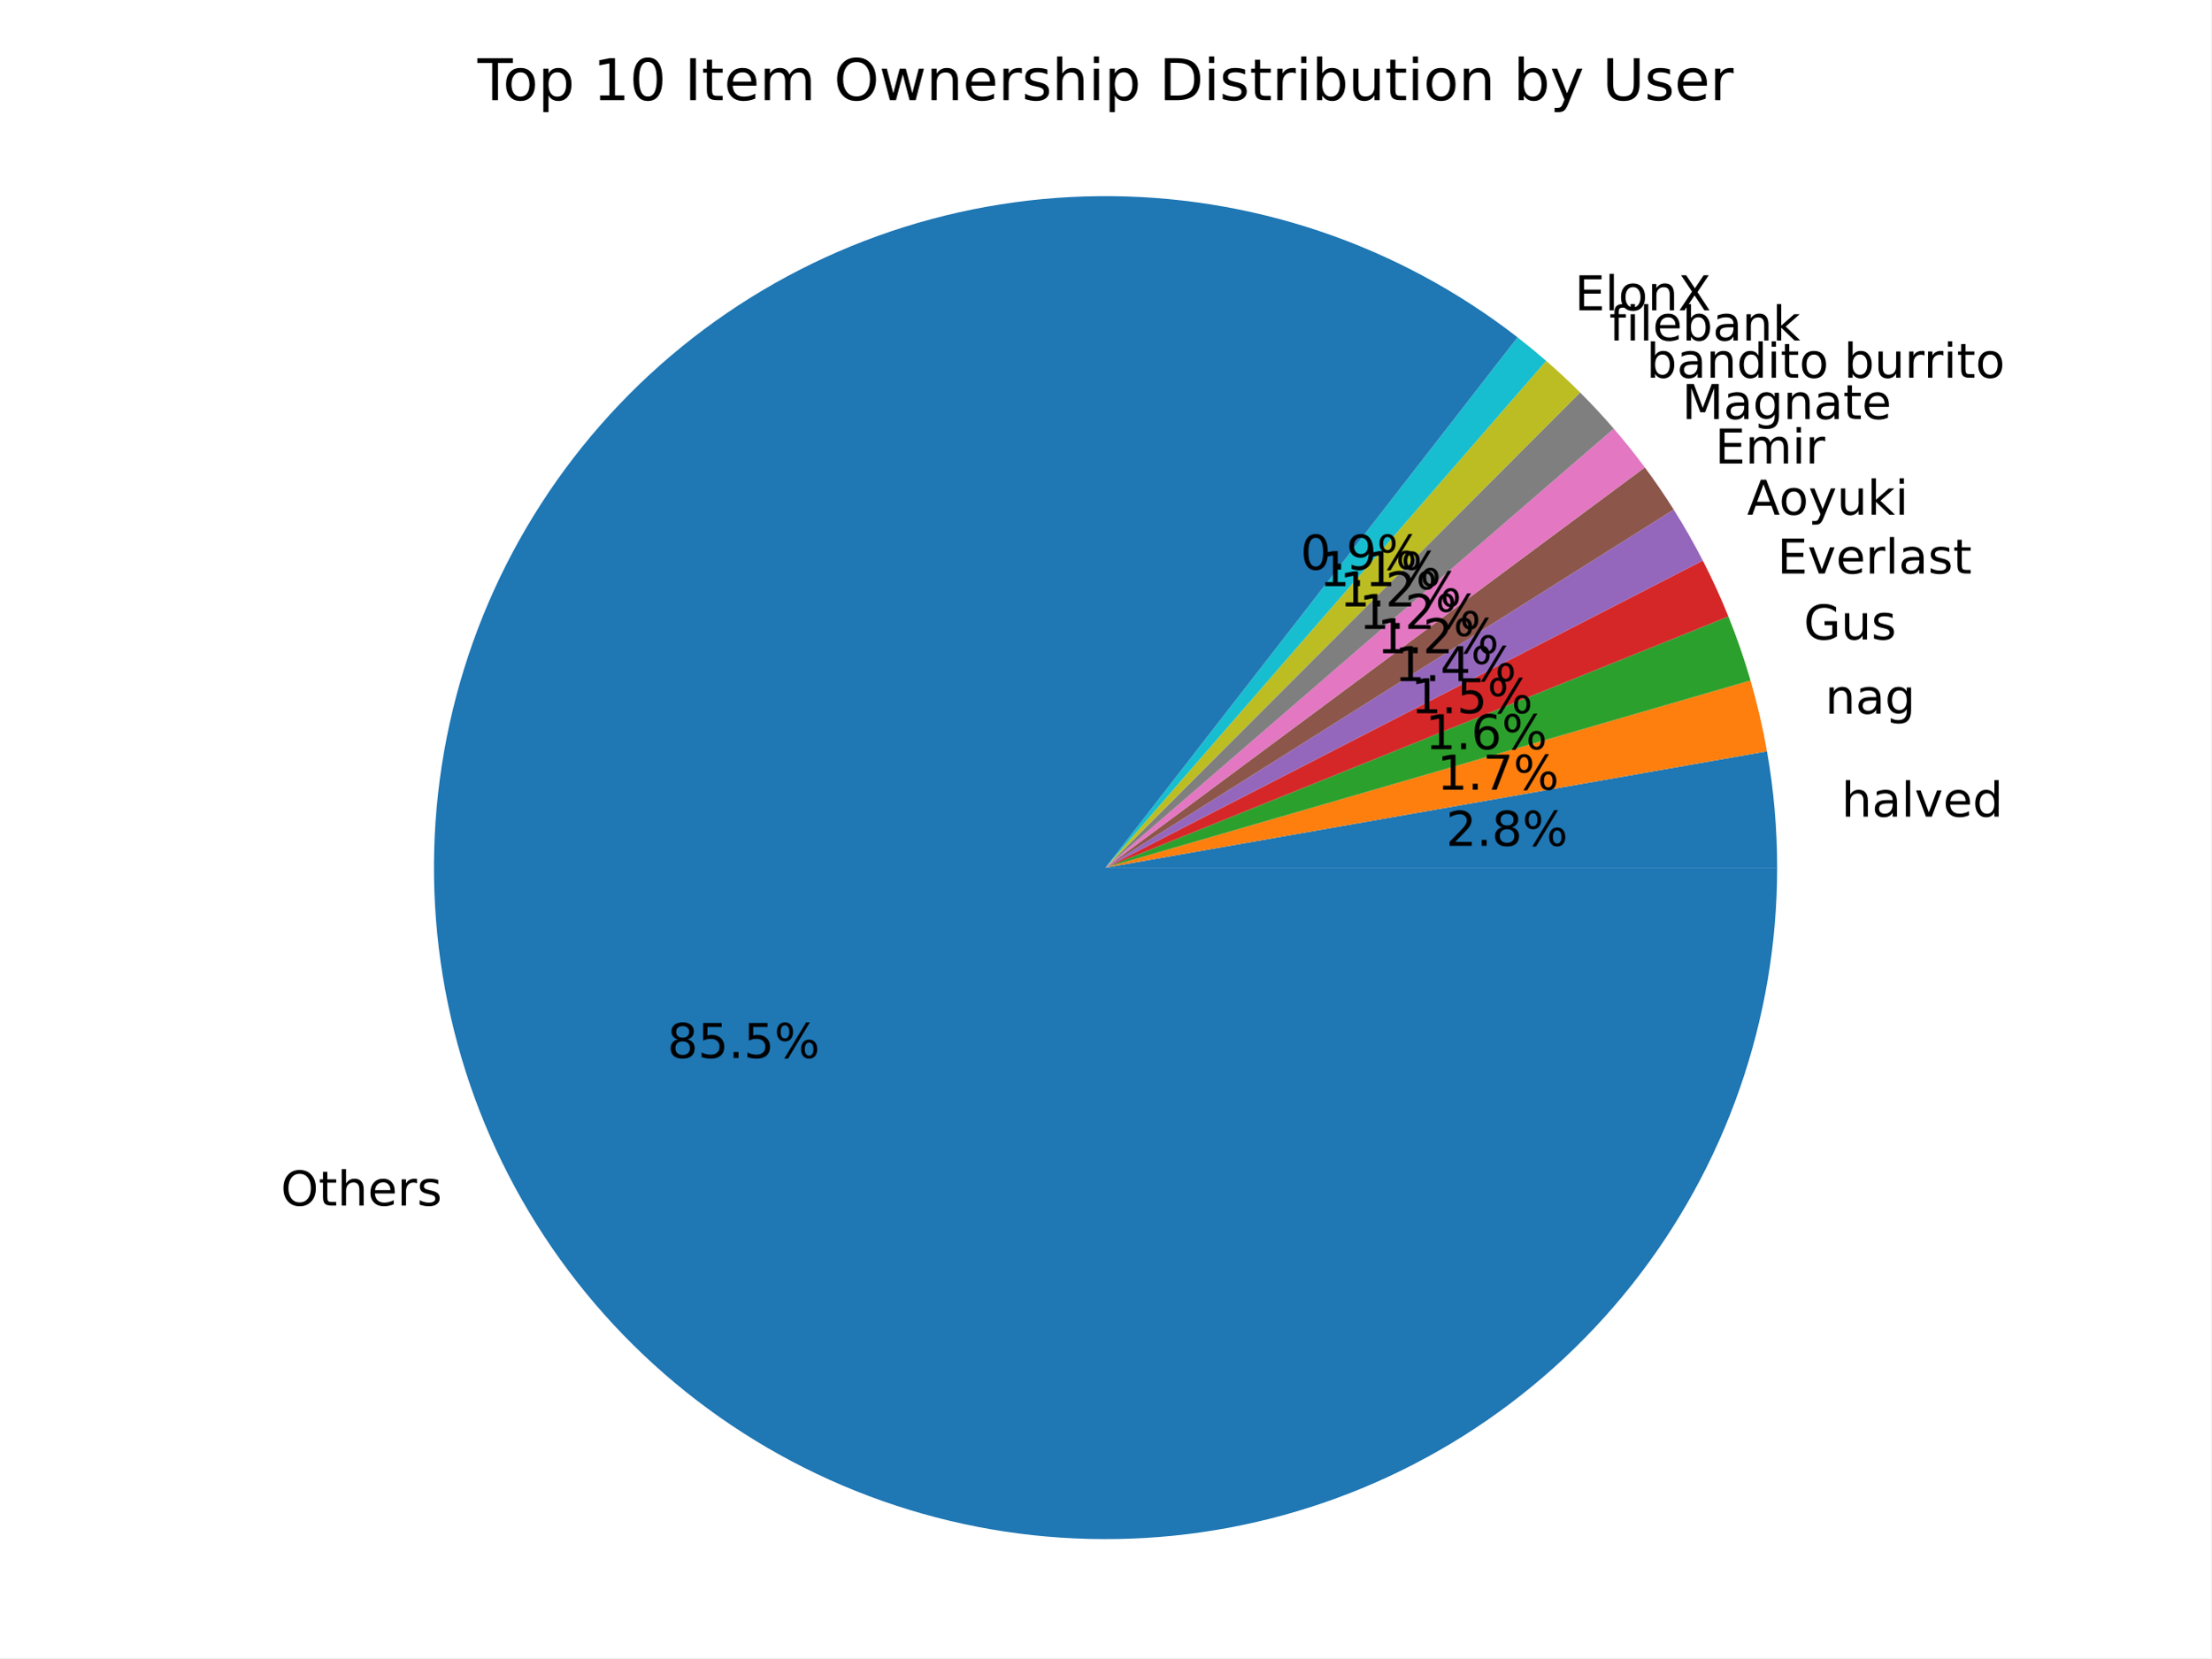
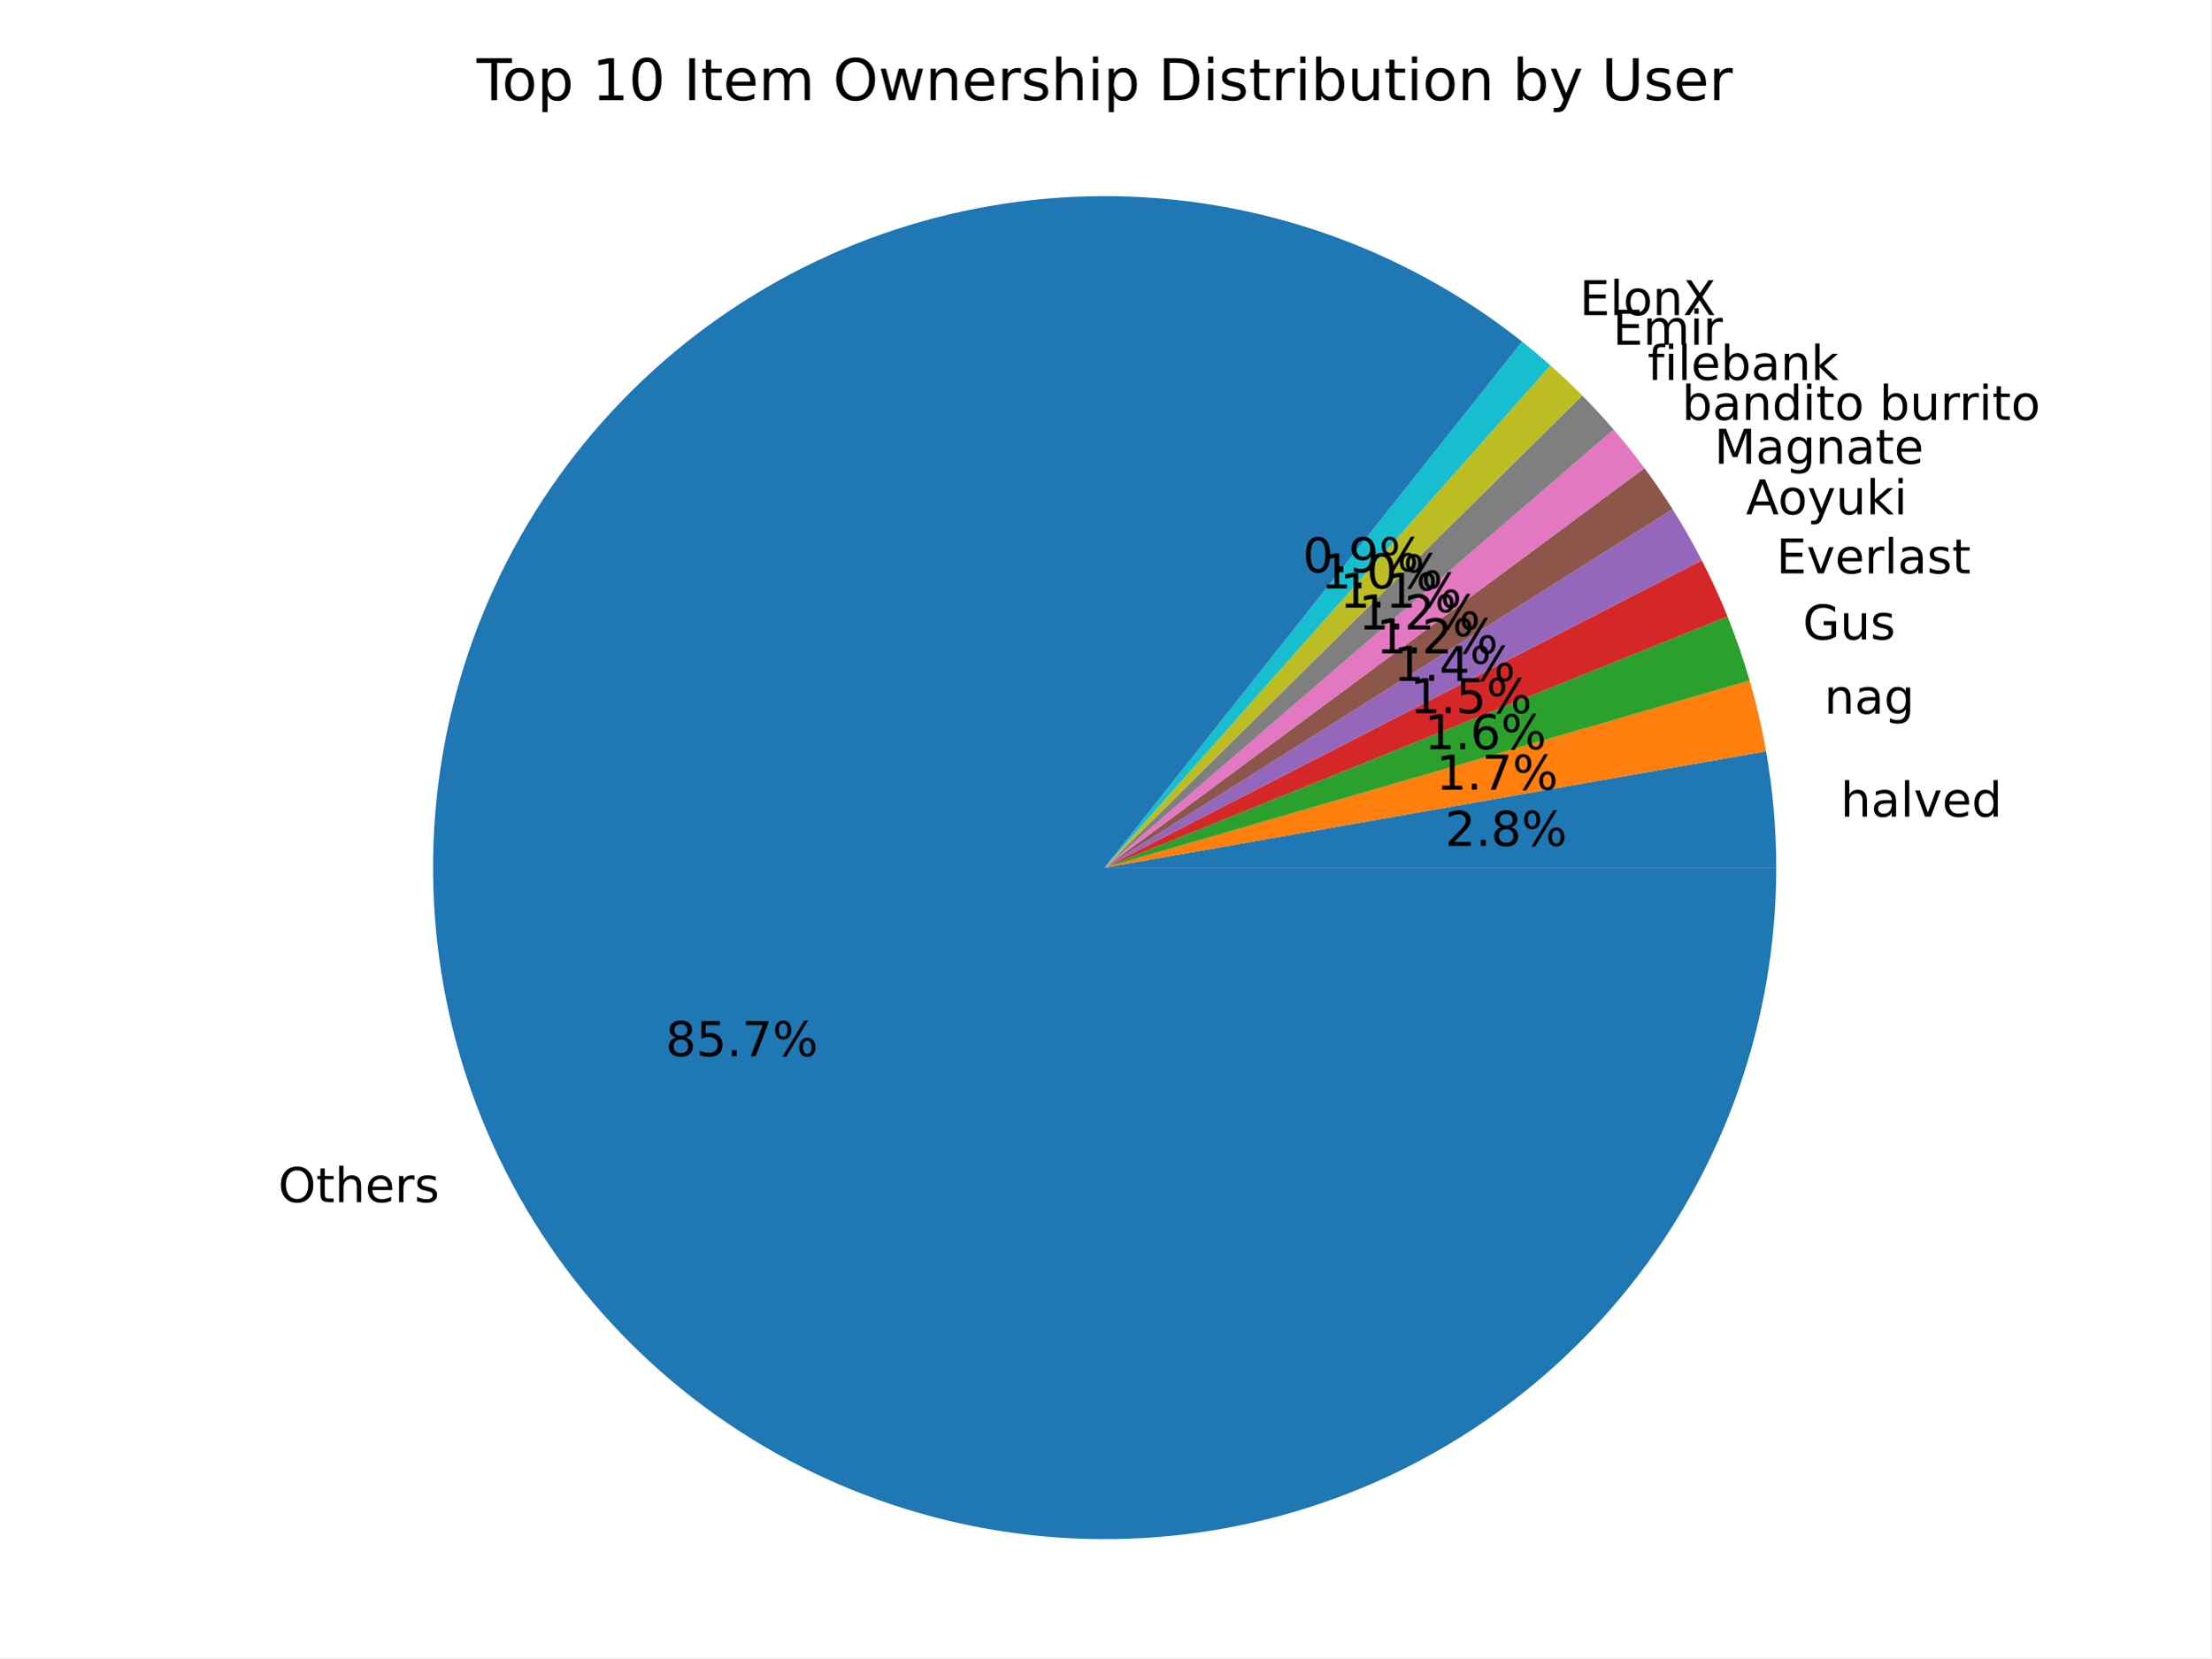
<svg xmlns="http://www.w3.org/2000/svg" xmlns:xlink="http://www.w3.org/1999/xlink" width="460.8pt" height="345.6pt" viewBox="0 0 460.8 345.6" version="1.1">
  <defs>
    <style type="text/css">*{stroke-linejoin: round; stroke-linecap: butt}</style>
  </defs>
  <g id="figure_1">
    <g id="patch_1">
      <path d="M 0 345.6  L 460.8 345.6  L 460.8 0  L 0 0  z " style="fill: #ffffff" />
    </g>
    <g id="axes_1">
      <g id="patch_2">
-         <path d="M 370.364 180.84  C 370.364 176.777 370.187 172.716 369.833 168.669  C 369.48 164.621 368.951 160.591 368.247 156.59  L 230.4 180.84  z " style="fill: #1f77b4" />
+         <path d="M 370.174 180.84  C 370.174 176.777 369.997 172.716 369.644 168.669  C 369.291 164.621 368.761 160.591 368.058 156.59  L 230.211 180.84  z " style="fill: #1f77b4" />
      </g>
      <g id="patch_3">
-         <path d="M 368.247 156.59  C 367.809 154.101 367.304 151.625 366.732 149.164  C 366.16 146.703 365.522 144.258 364.818 141.831  L 230.4 180.84  z " style="fill: #ff7f0e" />
+         <path d="M 368.058 156.59  C 367.62 154.101 367.115 151.625 366.543 149.164  C 365.971 146.703 365.333 144.258 364.628 141.831  L 230.211 180.84  z " style="fill: #ff7f0e" />
      </g>
      <g id="patch_4">
-         <path d="M 364.818 141.831  C 364.162 139.571 363.449 137.328 362.68 135.104  C 361.911 132.88 361.086 130.676 360.206 128.493  L 230.4 180.84  z " style="fill: #2ca02c" />
+         <path d="M 364.628 141.831  C 363.973 139.571 363.26 137.328 362.491 135.104  C 361.722 132.88 360.897 130.676 360.017 128.493  L 230.211 180.84  z " style="fill: #2ca02c" />
      </g>
      <g id="patch_5">
-         <path d="M 360.206 128.493  C 359.406 126.51 358.561 124.545 357.671 122.601  C 356.782 120.656 355.847 118.732 354.869 116.83  L 230.4 180.84  z " style="fill: #d62728" />
+         <path d="M 360.017 128.493  C 359.214 126.502 358.365 124.53 357.472 122.578  C 356.578 120.626 355.64 118.695 354.657 116.786  L 230.211 180.84  z " style="fill: #d62728" />
      </g>
      <g id="patch_6">
-         <path d="M 354.869 116.83  C 353.937 115.017 352.964 113.224 351.953 111.452  C 350.942 109.681 349.893 107.932 348.805 106.207  L 230.4 180.84  z " style="fill: #9467bd" />
+         <path d="M 354.657 116.786  C 353.72 114.966 352.743 113.166 351.727 111.388  C 350.711 109.61 349.656 107.855 348.563 106.123  L 230.211 180.84  z " style="fill: #9467bd" />
      </g>
      <g id="patch_7">
-         <path d="M 348.805 106.207  C 347.858 104.705 346.883 103.222 345.88 101.757  C 344.877 100.292 343.847 98.847 342.788 97.421  L 230.4 180.84  z " style="fill: #8c564b" />
+         <path d="M 348.563 106.123  C 347.642 104.664 346.694 103.222 345.719 101.798  C 344.744 100.374 343.744 98.968 342.717 97.581  L 230.211 180.84  z " style="fill: #8c564b" />
      </g>
      <g id="patch_8">
-         <path d="M 342.788 97.421  C 341.76 96.036 340.706 94.669 339.627 93.323  C 338.548 91.976 337.444 90.649 336.316 89.343  L 230.4 180.84  z " style="fill: #e377c2" />
+         <path d="M 342.717 97.581  C 341.696 96.2 340.649 94.839 339.577 93.497  C 338.505 92.155 337.409 90.833 336.288 89.531  L 230.211 180.84  z " style="fill: #e377c2" />
      </g>
      <g id="patch_9">
-         <path d="M 336.316 89.343  C 335.193 88.044 334.047 86.765 332.877 85.507  C 331.707 84.25 330.514 83.014 329.299 81.801  L 230.4 180.84  z " style="fill: #7f7f7f" />
+         <path d="M 336.288 89.531  C 335.238 88.311 334.167 87.109 333.075 85.925  C 331.983 84.742 330.871 83.578 329.739 82.433  L 230.211 180.84  z " style="fill: #7f7f7f" />
      </g>
      <g id="patch_10">
-         <path d="M 329.299 81.801  C 328.16 80.663 327.001 79.545 325.823 78.447  C 324.645 77.35 323.449 76.272 322.234 75.216  L 230.4 180.84  z " style="fill: #bcbd22" />
+         <path d="M 329.739 82.433  C 328.671 81.352 327.585 80.29 326.482 79.245  C 325.379 78.2 324.26 77.173 323.124 76.164  L 230.211 180.84  z " style="fill: #bcbd22" />
      </g>
      <g id="patch_11">
-         <path d="M 322.234 75.216  C 321.262 74.371 320.278 73.539 319.283 72.721  C 318.288 71.903 317.282 71.099 316.265 70.309  L 230.4 180.84  z " style="fill: #17becf" />
+         <path d="M 323.124 76.164  C 322.16 75.309 321.185 74.467 320.199 73.639  C 319.212 72.811 318.214 71.997 317.205 71.196  L 230.211 180.84  z " style="fill: #17becf" />
      </g>
      <g id="patch_12">
-         <path d="M 316.265 70.309  C 303.863 60.675 289.929 53.197 275.046 48.188  C 260.163 43.179 244.542 40.71 228.84 40.885  C 213.137 41.06 197.575 43.877 182.808 49.216  C 168.04 54.556 154.276 62.343 142.092 72.251  C 129.909 82.159 119.48 94.047 111.242 107.416  C 103.004 120.785 97.074 135.446 93.702 150.783  C 90.33 166.12 89.562 181.916 91.432 197.507  C 93.302 213.099 97.783 228.266 104.687 242.37  C 111.59 256.475 120.818 269.317 131.984 280.359  C 143.15 291.401 156.095 300.486 170.275 307.232  C 184.456 313.977 199.671 318.289 215.283 319.985  C 230.895 321.681 246.681 320.738 261.979 317.195  C 277.278 313.651 291.872 307.559 305.148 299.172  C 318.425 290.786 330.195 280.225 339.967 267.931  C 349.738 255.638 357.371 241.788 362.546 226.962  C 367.721 212.136 370.364 196.543 370.364 180.84  L 230.4 180.84  z " style="fill: #1f77b4" />
+         <path d="M 317.205 71.196  C 304.88 61.417 290.993 53.786 276.131 48.624  C 261.268 43.462 245.641 40.843 229.907 40.877  C 214.174 40.911 198.558 43.598 183.718 48.824  C 168.878 54.05 155.024 61.742 142.742 71.574  C 130.459 81.407 119.921 93.241 111.573 106.577  C 103.225 119.913 97.185 134.562 93.708 149.907  C 90.231 165.251 89.366 181.073 91.149 196.705  C 92.932 212.337 97.339 227.557 104.183 241.724  C 111.027 255.891 120.211 268.803 131.349 279.916  C 142.486 291.03 155.418 300.186 169.6 306.999  C 183.782 313.813 199.011 318.186 214.647 319.936  C 230.283 321.685 246.103 320.786 261.44 317.275  C 276.777 313.765 291.413 307.693 304.731 299.316  C 318.049 290.939 329.86 280.376 339.666 268.072  C 349.472 255.768 357.133 241.898 362.327 227.047  C 367.521 212.195 370.174 196.574 370.174 180.84  L 230.211 180.84  z " style="fill: #1f77b4" />
      </g>
      <g id="matplotlib.axis_1" />
      <g id="matplotlib.axis_2" />
      <g id="text_1">
-         <g transform="translate(383.7768 170.211) scale(0.1 -0.1)">
+         <g transform="translate(383.5875 170.211) scale(0.1 -0.1)">
          <defs>
            <path id="DejaVuSans-68" d="M 3513 2113  L 3513 0  L 2938 0  L 2938 2094  Q 2938 2591 2744 2837  Q 2550 3084 2163 3084  Q 1697 3084 1428 2787  Q 1159 2491 1159 1978  L 1159 0  L 581 0  L 581 4863  L 1159 4863  L 1159 2956  Q 1366 3272 1645 3428  Q 1925 3584 2291 3584  Q 2894 3584 3203 3211  Q 3513 2838 3513 2113  z " transform="scale(0.015625)" />
            <path id="DejaVuSans-61" d="M 2194 1759  Q 1497 1759 1228 1600  Q 959 1441 959 1056  Q 959 750 1161 570  Q 1363 391 1709 391  Q 2188 391 2477 730  Q 2766 1069 2766 1631  L 2766 1759  L 2194 1759  z M 3341 1997  L 3341 0  L 2766 0  L 2766 531  Q 2569 213 2275 61  Q 1981 -91 1556 -91  Q 1019 -91 701 211  Q 384 513 384 1019  Q 384 1609 779 1909  Q 1175 2209 1959 2209  L 2766 2209  L 2766 2266  Q 2766 2663 2505 2880  Q 2244 3097 1772 3097  Q 1472 3097 1187 3025  Q 903 2953 641 2809  L 641 3341  Q 956 3463 1253 3523  Q 1550 3584 1831 3584  Q 2591 3584 2966 3190  Q 3341 2797 3341 1997  z " transform="scale(0.015625)" />
            <path id="DejaVuSans-6c" d="M 603 4863  L 1178 4863  L 1178 0  L 603 0  L 603 4863  z " transform="scale(0.015625)" />
            <path id="DejaVuSans-76" d="M 191 3500  L 800 3500  L 1894 563  L 2988 3500  L 3597 3500  L 2284 0  L 1503 0  L 191 3500  z " transform="scale(0.015625)" />
            <path id="DejaVuSans-65" d="M 3597 1894  L 3597 1613  L 953 1613  Q 991 1019 1311 708  Q 1631 397 2203 397  Q 2534 397 2845 478  Q 3156 559 3463 722  L 3463 178  Q 3153 47 2828 -22  Q 2503 -91 2169 -91  Q 1331 -91 842 396  Q 353 884 353 1716  Q 353 2575 817 3079  Q 1281 3584 2069 3584  Q 2775 3584 3186 3129  Q 3597 2675 3597 1894  z M 3022 2063  Q 3016 2534 2758 2815  Q 2500 3097 2075 3097  Q 1594 3097 1305 2825  Q 1016 2553 972 2059  L 3022 2063  z " transform="scale(0.015625)" />
            <path id="DejaVuSans-64" d="M 2906 2969  L 2906 4863  L 3481 4863  L 3481 0  L 2906 0  L 2906 525  Q 2725 213 2448 61  Q 2172 -91 1784 -91  Q 1150 -91 751 415  Q 353 922 353 1747  Q 353 2572 751 3078  Q 1150 3584 1784 3584  Q 2172 3584 2448 3432  Q 2725 3281 2906 2969  z M 947 1747  Q 947 1113 1208 752  Q 1469 391 1925 391  Q 2381 391 2643 752  Q 2906 1113 2906 1747  Q 2906 2381 2643 2742  Q 2381 3103 1925 3103  Q 1469 3103 1208 2742  Q 947 2381 947 1747  z " transform="scale(0.015625)" />
          </defs>
          <use xlink:href="#DejaVuSans-68" />
          <use xlink:href="#DejaVuSans-61" transform="translate(63.37891 0)" />
          <use xlink:href="#DejaVuSans-6c" transform="translate(124.6582 0)" />
          <use xlink:href="#DejaVuSans-76" transform="translate(152.4414 0)" />
          <use xlink:href="#DejaVuSans-65" transform="translate(211.6211 0)" />
          <use xlink:href="#DejaVuSans-64" transform="translate(273.1445 0)" />
        </g>
      </g>
      <g id="text_2">
-         <g transform="translate(301.3577 176.2967) scale(0.1 -0.1)">
+         <g transform="translate(301.1684 176.2967) scale(0.1 -0.1)">
          <defs>
            <path id="DejaVuSans-32" d="M 1228 531  L 3431 531  L 3431 0  L 469 0  L 469 531  Q 828 903 1448 1529  Q 2069 2156 2228 2338  Q 2531 2678 2651 2914  Q 2772 3150 2772 3378  Q 2772 3750 2511 3984  Q 2250 4219 1831 4219  Q 1534 4219 1204 4116  Q 875 4013 500 3803  L 500 4441  Q 881 4594 1212 4672  Q 1544 4750 1819 4750  Q 2544 4750 2975 4387  Q 3406 4025 3406 3419  Q 3406 3131 3298 2873  Q 3191 2616 2906 2266  Q 2828 2175 2409 1742  Q 1991 1309 1228 531  z " transform="scale(0.015625)" />
            <path id="DejaVuSans-2e" d="M 684 794  L 1344 794  L 1344 0  L 684 0  L 684 794  z " transform="scale(0.015625)" />
            <path id="DejaVuSans-38" d="M 2034 2216  Q 1584 2216 1326 1975  Q 1069 1734 1069 1313  Q 1069 891 1326 650  Q 1584 409 2034 409  Q 2484 409 2743 651  Q 3003 894 3003 1313  Q 3003 1734 2745 1975  Q 2488 2216 2034 2216  z M 1403 2484  Q 997 2584 770 2862  Q 544 3141 544 3541  Q 544 4100 942 4425  Q 1341 4750 2034 4750  Q 2731 4750 3128 4425  Q 3525 4100 3525 3541  Q 3525 3141 3298 2862  Q 3072 2584 2669 2484  Q 3125 2378 3379 2068  Q 3634 1759 3634 1313  Q 3634 634 3220 271  Q 2806 -91 2034 -91  Q 1263 -91 848 271  Q 434 634 434 1313  Q 434 1759 690 2068  Q 947 2378 1403 2484  z M 1172 3481  Q 1172 3119 1398 2916  Q 1625 2713 2034 2713  Q 2441 2713 2670 2916  Q 2900 3119 2900 3481  Q 2900 3844 2670 4047  Q 2441 4250 2034 4250  Q 1625 4250 1398 4047  Q 1172 3844 1172 3481  z " transform="scale(0.015625)" />
            <path id="DejaVuSans-25" d="M 4653 2053  Q 4381 2053 4226 1822  Q 4072 1591 4072 1178  Q 4072 772 4226 539  Q 4381 306 4653 306  Q 4919 306 5073 539  Q 5228 772 5228 1178  Q 5228 1588 5073 1820  Q 4919 2053 4653 2053  z M 4653 2450  Q 5147 2450 5437 2106  Q 5728 1763 5728 1178  Q 5728 594 5436 251  Q 5144 -91 4653 -91  Q 4153 -91 3862 251  Q 3572 594 3572 1178  Q 3572 1766 3864 2108  Q 4156 2450 4653 2450  z M 1428 4353  Q 1159 4353 1004 4120  Q 850 3888 850 3481  Q 850 3069 1003 2837  Q 1156 2606 1428 2606  Q 1700 2606 1854 2837  Q 2009 3069 2009 3481  Q 2009 3884 1853 4118  Q 1697 4353 1428 4353  z M 4250 4750  L 4750 4750  L 1831 -91  L 1331 -91  L 4250 4750  z M 1428 4750  Q 1922 4750 2215 4408  Q 2509 4066 2509 3481  Q 2509 2891 2217 2550  Q 1925 2209 1428 2209  Q 931 2209 642 2551  Q 353 2894 353 3481  Q 353 4063 643 4406  Q 934 4750 1428 4750  z " transform="scale(0.015625)" />
          </defs>
          <use xlink:href="#DejaVuSans-32" />
          <use xlink:href="#DejaVuSans-2e" transform="translate(63.62305 0)" />
          <use xlink:href="#DejaVuSans-38" transform="translate(95.41016 0)" />
          <use xlink:href="#DejaVuSans-25" transform="translate(159.0332 0)" />
        </g>
      </g>
      <g id="text_3">
-         <g transform="translate(380.3654 148.7559) scale(0.1 -0.1)">
+         <g transform="translate(380.1761 148.7559) scale(0.1 -0.1)">
          <defs>
            <path id="DejaVuSans-6e" d="M 3513 2113  L 3513 0  L 2938 0  L 2938 2094  Q 2938 2591 2744 2837  Q 2550 3084 2163 3084  Q 1697 3084 1428 2787  Q 1159 2491 1159 1978  L 1159 0  L 581 0  L 581 3500  L 1159 3500  L 1159 2956  Q 1366 3272 1645 3428  Q 1925 3584 2291 3584  Q 2894 3584 3203 3211  Q 3513 2838 3513 2113  z " transform="scale(0.015625)" />
            <path id="DejaVuSans-67" d="M 2906 1791  Q 2906 2416 2648 2759  Q 2391 3103 1925 3103  Q 1463 3103 1205 2759  Q 947 2416 947 1791  Q 947 1169 1205 825  Q 1463 481 1925 481  Q 2391 481 2648 825  Q 2906 1169 2906 1791  z M 3481 434  Q 3481 -459 3084 -895  Q 2688 -1331 1869 -1331  Q 1566 -1331 1297 -1286  Q 1028 -1241 775 -1147  L 775 -588  Q 1028 -725 1275 -790  Q 1522 -856 1778 -856  Q 2344 -856 2625 -561  Q 2906 -266 2906 331  L 2906 616  Q 2728 306 2450 153  Q 2172 0 1784 0  Q 1141 0 747 490  Q 353 981 353 1791  Q 353 2603 747 3093  Q 1141 3584 1784 3584  Q 2172 3584 2450 3431  Q 2728 3278 2906 2969  L 2906 3500  L 3481 3500  L 3481 434  z " transform="scale(0.015625)" />
          </defs>
          <use xlink:href="#DejaVuSans-6e" />
          <use xlink:href="#DejaVuSans-61" transform="translate(63.37891 0)" />
          <use xlink:href="#DejaVuSans-67" transform="translate(124.6582 0)" />
        </g>
      </g>
      <g id="text_4">
-         <g transform="translate(299.497 164.5939) scale(0.1 -0.1)">
+         <g transform="translate(299.3076 164.5939) scale(0.1 -0.1)">
          <defs>
            <path id="DejaVuSans-31" d="M 794 531  L 1825 531  L 1825 4091  L 703 3866  L 703 4441  L 1819 4666  L 2450 4666  L 2450 531  L 3481 531  L 3481 0  L 794 0  L 794 531  z " transform="scale(0.015625)" />
            <path id="DejaVuSans-37" d="M 525 4666  L 3525 4666  L 3525 4397  L 1831 0  L 1172 0  L 2766 4134  L 525 4134  L 525 4666  z " transform="scale(0.015625)" />
          </defs>
          <use xlink:href="#DejaVuSans-31" />
          <use xlink:href="#DejaVuSans-2e" transform="translate(63.62305 0)" />
          <use xlink:href="#DejaVuSans-37" transform="translate(95.41016 0)" />
          <use xlink:href="#DejaVuSans-25" transform="translate(159.0332 0)" />
        </g>
      </g>
      <g id="text_5">
-         <g transform="translate(375.9083 133.29) scale(0.1 -0.1)">
+         <g transform="translate(375.7189 133.29) scale(0.1 -0.1)">
          <defs>
            <path id="DejaVuSans-47" d="M 3809 666  L 3809 1919  L 2778 1919  L 2778 2438  L 4434 2438  L 4434 434  Q 4069 175 3628 42  Q 3188 -91 2688 -91  Q 1594 -91 976 548  Q 359 1188 359 2328  Q 359 3472 976 4111  Q 1594 4750 2688 4750  Q 3144 4750 3555 4637  Q 3966 4525 4313 4306  L 4313 3634  Q 3963 3931 3569 4081  Q 3175 4231 2741 4231  Q 1884 4231 1454 3753  Q 1025 3275 1025 2328  Q 1025 1384 1454 906  Q 1884 428 2741 428  Q 3075 428 3337 486  Q 3600 544 3809 666  z " transform="scale(0.015625)" />
            <path id="DejaVuSans-75" d="M 544 1381  L 544 3500  L 1119 3500  L 1119 1403  Q 1119 906 1312 657  Q 1506 409 1894 409  Q 2359 409 2629 706  Q 2900 1003 2900 1516  L 2900 3500  L 3475 3500  L 3475 0  L 2900 0  L 2900 538  Q 2691 219 2414 64  Q 2138 -91 1772 -91  Q 1169 -91 856 284  Q 544 659 544 1381  z M 1991 3584  L 1991 3584  z " transform="scale(0.015625)" />
            <path id="DejaVuSans-73" d="M 2834 3397  L 2834 2853  Q 2591 2978 2328 3040  Q 2066 3103 1784 3103  Q 1356 3103 1142 2972  Q 928 2841 928 2578  Q 928 2378 1081 2264  Q 1234 2150 1697 2047  L 1894 2003  Q 2506 1872 2764 1633  Q 3022 1394 3022 966  Q 3022 478 2636 193  Q 2250 -91 1575 -91  Q 1294 -91 989 -36  Q 684 19 347 128  L 347 722  Q 666 556 975 473  Q 1284 391 1588 391  Q 1994 391 2212 530  Q 2431 669 2431 922  Q 2431 1156 2273 1281  Q 2116 1406 1581 1522  L 1381 1569  Q 847 1681 609 1914  Q 372 2147 372 2553  Q 372 3047 722 3315  Q 1072 3584 1716 3584  Q 2034 3584 2315 3537  Q 2597 3491 2834 3397  z " transform="scale(0.015625)" />
          </defs>
          <use xlink:href="#DejaVuSans-47" />
          <use xlink:href="#DejaVuSans-75" transform="translate(77.49023 0)" />
          <use xlink:href="#DejaVuSans-73" transform="translate(140.8691 0)" />
        </g>
      </g>
      <g id="text_6">
-         <g transform="translate(297.0658 156.1579) scale(0.1 -0.1)">
+         <g transform="translate(296.8765 156.1579) scale(0.1 -0.1)">
          <defs>
            <path id="DejaVuSans-36" d="M 2113 2584  Q 1688 2584 1439 2293  Q 1191 2003 1191 1497  Q 1191 994 1439 701  Q 1688 409 2113 409  Q 2538 409 2786 701  Q 3034 994 3034 1497  Q 3034 2003 2786 2293  Q 2538 2584 2113 2584  z M 3366 4563  L 3366 3988  Q 3128 4100 2886 4159  Q 2644 4219 2406 4219  Q 1781 4219 1451 3797  Q 1122 3375 1075 2522  Q 1259 2794 1537 2939  Q 1816 3084 2150 3084  Q 2853 3084 3261 2657  Q 3669 2231 3669 1497  Q 3669 778 3244 343  Q 2819 -91 2113 -91  Q 1303 -91 875 529  Q 447 1150 447 2328  Q 447 3434 972 4092  Q 1497 4750 2381 4750  Q 2619 4750 2861 4703  Q 3103 4656 3366 4563  z " transform="scale(0.015625)" />
          </defs>
          <use xlink:href="#DejaVuSans-31" />
          <use xlink:href="#DejaVuSans-2e" transform="translate(63.62305 0)" />
          <use xlink:href="#DejaVuSans-36" transform="translate(95.41016 0)" />
          <use xlink:href="#DejaVuSans-25" transform="translate(159.0332 0)" />
        </g>
      </g>
      <g id="text_7">
-         <g transform="translate(370.3985 119.5362) scale(0.1 -0.1)">
+         <g transform="translate(370.1979 119.5114) scale(0.1 -0.1)">
          <defs>
            <path id="DejaVuSans-45" d="M 628 4666  L 3578 4666  L 3578 4134  L 1259 4134  L 1259 2753  L 3481 2753  L 3481 2222  L 1259 2222  L 1259 531  L 3634 531  L 3634 0  L 628 0  L 628 4666  z " transform="scale(0.015625)" />
            <path id="DejaVuSans-72" d="M 2631 2963  Q 2534 3019 2420 3045  Q 2306 3072 2169 3072  Q 1681 3072 1420 2755  Q 1159 2438 1159 1844  L 1159 0  L 581 0  L 581 3500  L 1159 3500  L 1159 2956  Q 1341 3275 1631 3429  Q 1922 3584 2338 3584  Q 2397 3584 2469 3576  Q 2541 3569 2628 3553  L 2631 2963  z " transform="scale(0.015625)" />
            <path id="DejaVuSans-74" d="M 1172 4494  L 1172 3500  L 2356 3500  L 2356 3053  L 1172 3053  L 1172 1153  Q 1172 725 1289 603  Q 1406 481 1766 481  L 2356 481  L 2356 0  L 1766 0  Q 1100 0 847 248  Q 594 497 594 1153  L 594 3053  L 172 3053  L 172 3500  L 594 3500  L 594 4494  L 1172 4494  z " transform="scale(0.015625)" />
          </defs>
          <use xlink:href="#DejaVuSans-45" />
          <use xlink:href="#DejaVuSans-76" transform="translate(63.18359 0)" />
          <use xlink:href="#DejaVuSans-65" transform="translate(122.3633 0)" />
          <use xlink:href="#DejaVuSans-72" transform="translate(183.8867 0)" />
          <use xlink:href="#DejaVuSans-6c" transform="translate(225 0)" />
          <use xlink:href="#DejaVuSans-61" transform="translate(252.7832 0)" />
          <use xlink:href="#DejaVuSans-73" transform="translate(314.0625 0)" />
          <use xlink:href="#DejaVuSans-74" transform="translate(366.1621 0)" />
        </g>
      </g>
      <g id="text_8">
-         <g transform="translate(294.0605 148.6558) scale(0.1 -0.1)">
+         <g transform="translate(293.865 148.6423) scale(0.1 -0.1)">
          <defs>
            <path id="DejaVuSans-35" d="M 691 4666  L 3169 4666  L 3169 4134  L 1269 4134  L 1269 2991  Q 1406 3038 1543 3061  Q 1681 3084 1819 3084  Q 2600 3084 3056 2656  Q 3513 2228 3513 1497  Q 3513 744 3044 326  Q 2575 -91 1722 -91  Q 1428 -91 1123 -41  Q 819 9 494 109  L 494 744  Q 775 591 1075 516  Q 1375 441 1709 441  Q 2250 441 2565 725  Q 2881 1009 2881 1497  Q 2881 1984 2565 2268  Q 2250 2553 1709 2553  Q 1456 2553 1204 2497  Q 953 2441 691 2322  L 691 4666  z " transform="scale(0.015625)" />
          </defs>
          <use xlink:href="#DejaVuSans-31" />
          <use xlink:href="#DejaVuSans-2e" transform="translate(63.62305 0)" />
          <use xlink:href="#DejaVuSans-35" transform="translate(95.41016 0)" />
          <use xlink:href="#DejaVuSans-25" transform="translate(159.0332 0)" />
        </g>
      </g>
      <g id="text_9">
-         <g transform="translate(364.1086 107.2731) scale(0.1 -0.1)">
+         <g transform="translate(363.8787 107.2021) scale(0.1 -0.1)">
          <defs>
            <path id="DejaVuSans-41" d="M 2188 4044  L 1331 1722  L 3047 1722  L 2188 4044  z M 1831 4666  L 2547 4666  L 4325 0  L 3669 0  L 3244 1197  L 1141 1197  L 716 0  L 50 0  L 1831 4666  z " transform="scale(0.015625)" />
            <path id="DejaVuSans-6f" d="M 1959 3097  Q 1497 3097 1228 2736  Q 959 2375 959 1747  Q 959 1119 1226 758  Q 1494 397 1959 397  Q 2419 397 2687 759  Q 2956 1122 2956 1747  Q 2956 2369 2687 2733  Q 2419 3097 1959 3097  z M 1959 3584  Q 2709 3584 3137 3096  Q 3566 2609 3566 1747  Q 3566 888 3137 398  Q 2709 -91 1959 -91  Q 1206 -91 779 398  Q 353 888 353 1747  Q 353 2609 779 3096  Q 1206 3584 1959 3584  z " transform="scale(0.015625)" />
            <path id="DejaVuSans-79" d="M 2059 -325  Q 1816 -950 1584 -1140  Q 1353 -1331 966 -1331  L 506 -1331  L 506 -850  L 844 -850  Q 1081 -850 1212 -737  Q 1344 -625 1503 -206  L 1606 56  L 191 3500  L 800 3500  L 1894 763  L 2988 3500  L 3597 3500  L 2059 -325  z " transform="scale(0.015625)" />
            <path id="DejaVuSans-6b" d="M 581 4863  L 1159 4863  L 1159 1991  L 2875 3500  L 3609 3500  L 1753 1863  L 3688 0  L 2938 0  L 1159 1709  L 1159 0  L 581 0  L 581 4863  z " transform="scale(0.015625)" />
            <path id="DejaVuSans-69" d="M 603 3500  L 1178 3500  L 1178 0  L 603 0  L 603 3500  z M 603 4863  L 1178 4863  L 1178 4134  L 603 4134  L 603 4863  z " transform="scale(0.015625)" />
          </defs>
          <use xlink:href="#DejaVuSans-41" />
          <use xlink:href="#DejaVuSans-6f" transform="translate(66.6582 0)" />
          <use xlink:href="#DejaVuSans-79" transform="translate(127.8398 0)" />
          <use xlink:href="#DejaVuSans-75" transform="translate(187.0195 0)" />
          <use xlink:href="#DejaVuSans-6b" transform="translate(250.3984 0)" />
          <use xlink:href="#DejaVuSans-69" transform="translate(308.3086 0)" />
        </g>
      </g>
      <g id="text_10">
-         <g transform="translate(290.6296 141.9669) scale(0.1 -0.1)">
+         <g transform="translate(290.4182 141.9282) scale(0.1 -0.1)">
          <defs>
            <path id="DejaVuSans-34" d="M 2419 4116  L 825 1625  L 2419 1625  L 2419 4116  z M 2253 4666  L 3047 4666  L 3047 1625  L 3713 1625  L 3713 1100  L 3047 1100  L 3047 0  L 2419 0  L 2419 1100  L 313 1100  L 313 1709  L 2253 4666  z " transform="scale(0.015625)" />
          </defs>
          <use xlink:href="#DejaVuSans-31" />
          <use xlink:href="#DejaVuSans-2e" transform="translate(63.62305 0)" />
          <use xlink:href="#DejaVuSans-34" transform="translate(95.41016 0)" />
          <use xlink:href="#DejaVuSans-25" transform="translate(159.0332 0)" />
        </g>
      </g>
      <g id="text_11">
-         <g transform="translate(357.4284 96.60816) scale(0.1 -0.1)">
-           <defs>
-             <path id="DejaVuSans-6d" d="M 3328 2828  Q 3544 3216 3844 3400  Q 4144 3584 4550 3584  Q 5097 3584 5394 3201  Q 5691 2819 5691 2113  L 5691 0  L 5113 0  L 5113 2094  Q 5113 2597 4934 2840  Q 4756 3084 4391 3084  Q 3944 3084 3684 2787  Q 3425 2491 3425 1978  L 3425 0  L 2847 0  L 2847 2094  Q 2847 2600 2669 2842  Q 2491 3084 2119 3084  Q 1678 3084 1418 2786  Q 1159 2488 1159 1978  L 1159 0  L 581 0  L 581 3500  L 1159 3500  L 1159 2956  Q 1356 3278 1631 3431  Q 1906 3584 2284 3584  Q 2666 3584 2933 3390  Q 3200 3197 3328 2828  z " transform="scale(0.015625)" />
-           </defs>
-           <use xlink:href="#DejaVuSans-45" />
-           <use xlink:href="#DejaVuSans-6d" transform="translate(63.18359 0)" />
-           <use xlink:href="#DejaVuSans-69" transform="translate(160.5957 0)" />
-           <use xlink:href="#DejaVuSans-72" transform="translate(188.3789 0)" />
-         </g>
-       </g>
-       <g id="text_12">
-         <g transform="translate(286.9859 136.1496) scale(0.1 -0.1)">
-           <use xlink:href="#DejaVuSans-31" />
-           <use xlink:href="#DejaVuSans-2e" transform="translate(63.62305 0)" />
-           <use xlink:href="#DejaVuSans-32" transform="translate(95.41016 0)" />
-           <use xlink:href="#DejaVuSans-25" transform="translate(159.0332 0)" />
-         </g>
-       </g>
-       <g id="text_13">
-         <g transform="translate(350.5496 87.33021) scale(0.1 -0.1)">
+         <g transform="translate(357.2699 96.65313) scale(0.1 -0.1)">
          <defs>
            <path id="DejaVuSans-4d" d="M 628 4666  L 1569 4666  L 2759 1491  L 3956 4666  L 4897 4666  L 4897 0  L 4281 0  L 4281 4097  L 3078 897  L 2444 897  L 1241 4097  L 1241 0  L 628 0  L 628 4666  z " transform="scale(0.015625)" />
          </defs>
          <use xlink:href="#DejaVuSans-4d" />
          <use xlink:href="#DejaVuSans-61" transform="translate(86.2793 0)" />
          <use xlink:href="#DejaVuSans-67" transform="translate(147.5586 0)" />
          <use xlink:href="#DejaVuSans-6e" transform="translate(211.0352 0)" />
          <use xlink:href="#DejaVuSans-61" transform="translate(274.4141 0)" />
          <use xlink:href="#DejaVuSans-74" transform="translate(335.6934 0)" />
          <use xlink:href="#DejaVuSans-65" transform="translate(374.9023 0)" />
        </g>
      </g>
-       <g id="text_14">
-         <g transform="translate(283.2338 131.0889) scale(0.1 -0.1)">
+       <g id="text_12">
+         <g transform="translate(286.8133 136.1742) scale(0.1 -0.1)">
          <use xlink:href="#DejaVuSans-31" />
          <use xlink:href="#DejaVuSans-2e" transform="translate(63.62305 0)" />
          <use xlink:href="#DejaVuSans-32" transform="translate(95.41016 0)" />
          <use xlink:href="#DejaVuSans-25" transform="translate(159.0332 0)" />
        </g>
      </g>
-       <g id="text_15">
-         <g transform="translate(343.1247 78.7336) scale(0.1 -0.1)">
+       <g id="text_13">
+         <g transform="translate(350.5135 87.5217) scale(0.1 -0.1)">
          <defs>
            <path id="DejaVuSans-62" d="M 3116 1747  Q 3116 2381 2855 2742  Q 2594 3103 2138 3103  Q 1681 3103 1420 2742  Q 1159 2381 1159 1747  Q 1159 1113 1420 752  Q 1681 391 2138 391  Q 2594 391 2855 752  Q 3116 1113 3116 1747  z M 1159 2969  Q 1341 3281 1617 3432  Q 1894 3584 2278 3584  Q 2916 3584 3314 3078  Q 3713 2572 3713 1747  Q 3713 922 3314 415  Q 2916 -91 2278 -91  Q 1894 -91 1617 61  Q 1341 213 1159 525  L 1159 0  L 581 0  L 581 4863  L 1159 4863  L 1159 2969  z " transform="scale(0.015625)" />
            <path id="DejaVuSans-20" transform="scale(0.015625)" />
          </defs>
          <use xlink:href="#DejaVuSans-62" />
          <use xlink:href="#DejaVuSans-61" transform="translate(63.47656 0)" />
          <use xlink:href="#DejaVuSans-6e" transform="translate(124.7559 0)" />
          <use xlink:href="#DejaVuSans-64" transform="translate(188.1348 0)" />
          <use xlink:href="#DejaVuSans-69" transform="translate(251.6113 0)" />
          <use xlink:href="#DejaVuSans-74" transform="translate(279.3945 0)" />
          <use xlink:href="#DejaVuSans-6f" transform="translate(318.6035 0)" />
          <use xlink:href="#DejaVuSans-20" transform="translate(379.7852 0)" />
          <use xlink:href="#DejaVuSans-62" transform="translate(411.5723 0)" />
          <use xlink:href="#DejaVuSans-75" transform="translate(475.0488 0)" />
          <use xlink:href="#DejaVuSans-72" transform="translate(538.4277 0)" />
          <use xlink:href="#DejaVuSans-72" transform="translate(577.791 0)" />
          <use xlink:href="#DejaVuSans-69" transform="translate(618.9043 0)" />
          <use xlink:href="#DejaVuSans-74" transform="translate(646.6875 0)" />
          <use xlink:href="#DejaVuSans-6f" transform="translate(685.8965 0)" />
        </g>
      </g>
-       <g id="text_16">
-         <g transform="translate(279.1838 126.3999) scale(0.1 -0.1)">
+       <g id="text_14">
+         <g transform="translate(283.128 131.1934) scale(0.1 -0.1)">
          <use xlink:href="#DejaVuSans-31" />
          <use xlink:href="#DejaVuSans-2e" transform="translate(63.62305 0)" />
          <use xlink:href="#DejaVuSans-32" transform="translate(95.41016 0)" />
          <use xlink:href="#DejaVuSans-25" transform="translate(159.0332 0)" />
        </g>
      </g>
-       <g id="text_17">
-         <g transform="translate(335.3655 70.96753) scale(0.1 -0.1)">
+       <g id="text_15">
+         <g transform="translate(343.3613 79.1933) scale(0.1 -0.1)">
          <defs>
            <path id="DejaVuSans-66" d="M 2375 4863  L 2375 4384  L 1825 4384  Q 1516 4384 1395 4259  Q 1275 4134 1275 3809  L 1275 3500  L 2222 3500  L 2222 3053  L 1275 3053  L 1275 0  L 697 0  L 697 3053  L 147 3053  L 147 3500  L 697 3500  L 697 3744  Q 697 4328 969 4595  Q 1241 4863 1831 4863  L 2375 4863  z " transform="scale(0.015625)" />
          </defs>
          <use xlink:href="#DejaVuSans-66" />
          <use xlink:href="#DejaVuSans-69" transform="translate(35.20508 0)" />
          <use xlink:href="#DejaVuSans-6c" transform="translate(62.98828 0)" />
          <use xlink:href="#DejaVuSans-65" transform="translate(90.77148 0)" />
          <use xlink:href="#DejaVuSans-62" transform="translate(152.2949 0)" />
          <use xlink:href="#DejaVuSans-61" transform="translate(215.7715 0)" />
          <use xlink:href="#DejaVuSans-6e" transform="translate(277.0508 0)" />
          <use xlink:href="#DejaVuSans-6b" transform="translate(340.4297 0)" />
        </g>
      </g>
+       <g id="text_16">
+         <g transform="translate(279.2268 126.6506) scale(0.1 -0.1)">
+           <use xlink:href="#DejaVuSans-31" />
+           <use xlink:href="#DejaVuSans-2e" transform="translate(63.62305 0)" />
+           <use xlink:href="#DejaVuSans-31" transform="translate(95.41016 0)" />
+           <use xlink:href="#DejaVuSans-25" transform="translate(159.0332 0)" />
+         </g>
+       </g>
+       <g id="text_17">
+         <g transform="translate(336.1094 71.84451) scale(0.1 -0.1)">
+           <defs>
+             <path id="DejaVuSans-6d" d="M 3328 2828  Q 3544 3216 3844 3400  Q 4144 3584 4550 3584  Q 5097 3584 5394 3201  Q 5691 2819 5691 2113  L 5691 0  L 5113 0  L 5113 2094  Q 5113 2597 4934 2840  Q 4756 3084 4391 3084  Q 3944 3084 3684 2787  Q 3425 2491 3425 1978  L 3425 0  L 2847 0  L 2847 2094  Q 2847 2600 2669 2842  Q 2491 3084 2119 3084  Q 1678 3084 1418 2786  Q 1159 2488 1159 1978  L 1159 0  L 581 0  L 581 3500  L 1159 3500  L 1159 2956  Q 1356 3278 1631 3431  Q 1906 3584 2284 3584  Q 2666 3584 2933 3390  Q 3200 3197 3328 2828  z " transform="scale(0.015625)" />
+           </defs>
+           <use xlink:href="#DejaVuSans-45" />
+           <use xlink:href="#DejaVuSans-6d" transform="translate(63.18359 0)" />
+           <use xlink:href="#DejaVuSans-69" transform="translate(160.5957 0)" />
+           <use xlink:href="#DejaVuSans-72" transform="translate(188.3789 0)" />
+         </g>
+       </g>
      <g id="text_18">
-         <g transform="translate(274.9515 122.1638) scale(0.1 -0.1)">
-           <use xlink:href="#DejaVuSans-31" />
-           <use xlink:href="#DejaVuSans-2e" transform="translate(63.62305 0)" />
-           <use xlink:href="#DejaVuSans-31" transform="translate(95.41016 0)" />
+         <g transform="translate(275.2713 122.6422) scale(0.1 -0.1)">
+           <defs>
+             <path id="DejaVuSans-30" d="M 2034 4250  Q 1547 4250 1301 3770  Q 1056 3291 1056 2328  Q 1056 1369 1301 889  Q 1547 409 2034 409  Q 2525 409 2770 889  Q 3016 1369 3016 2328  Q 3016 3291 2770 3770  Q 2525 4250 2034 4250  z M 2034 4750  Q 2819 4750 3233 4129  Q 3647 3509 3647 2328  Q 3647 1150 3233 529  Q 2819 -91 2034 -91  Q 1250 -91 836 529  Q 422 1150 422 2328  Q 422 3509 836 4129  Q 1250 4750 2034 4750  z " transform="scale(0.015625)" />
+           </defs>
+           <use xlink:href="#DejaVuSans-31" />
+           <use xlink:href="#DejaVuSans-2e" transform="translate(63.62305 0)" />
+           <use xlink:href="#DejaVuSans-30" transform="translate(95.41016 0)" />
          <use xlink:href="#DejaVuSans-25" transform="translate(159.0332 0)" />
        </g>
      </g>
      <g id="text_19">
-         <g transform="translate(328.1712 64.66882) scale(0.1 -0.1)">
+         <g transform="translate(329.1975 65.67865) scale(0.1 -0.1)">
          <defs>
            <path id="DejaVuSans-58" d="M 403 4666  L 1081 4666  L 2241 2931  L 3406 4666  L 4084 4666  L 2584 2425  L 4184 0  L 3506 0  L 2194 1984  L 872 0  L 191 0  L 1856 2491  L 403 4666  z " transform="scale(0.015625)" />
          </defs>
          <use xlink:href="#DejaVuSans-45" />
          <use xlink:href="#DejaVuSans-6c" transform="translate(63.18359 0)" />
          <use xlink:href="#DejaVuSans-6f" transform="translate(90.9668 0)" />
          <use xlink:href="#DejaVuSans-6e" transform="translate(152.1484 0)" />
          <use xlink:href="#DejaVuSans-58" transform="translate(215.5273 0)" />
        </g>
      </g>
      <g id="text_20">
-         <g transform="translate(271.0274 118.7282) scale(0.1 -0.1)">
-           <defs>
-             <path id="DejaVuSans-30" d="M 2034 4250  Q 1547 4250 1301 3770  Q 1056 3291 1056 2328  Q 1056 1369 1301 889  Q 1547 409 2034 409  Q 2525 409 2770 889  Q 3016 1369 3016 2328  Q 3016 3291 2770 3770  Q 2525 4250 2034 4250  z M 2034 4750  Q 2819 4750 3233 4129  Q 3647 3509 3647 2328  Q 3647 1150 3233 529  Q 2819 -91 2034 -91  Q 1250 -91 836 529  Q 422 1150 422 2328  Q 422 3509 836 4129  Q 1250 4750 2034 4750  z " transform="scale(0.015625)" />
+         <g transform="translate(271.5011 119.279) scale(0.1 -0.1)">
+           <defs>
            <path id="DejaVuSans-39" d="M 703 97  L 703 672  Q 941 559 1184 500  Q 1428 441 1663 441  Q 2288 441 2617 861  Q 2947 1281 2994 2138  Q 2813 1869 2534 1725  Q 2256 1581 1919 1581  Q 1219 1581 811 2004  Q 403 2428 403 3163  Q 403 3881 828 4315  Q 1253 4750 1959 4750  Q 2769 4750 3195 4129  Q 3622 3509 3622 2328  Q 3622 1225 3098 567  Q 2575 -91 1691 -91  Q 1453 -91 1209 -44  Q 966 3 703 97  z M 1959 2075  Q 2384 2075 2632 2365  Q 2881 2656 2881 3163  Q 2881 3666 2632 3958  Q 2384 4250 1959 4250  Q 1534 4250 1286 3958  Q 1038 3666 1038 3163  Q 1038 2656 1286 2365  Q 1534 2075 1959 2075  z " transform="scale(0.015625)" />
          </defs>
          <use xlink:href="#DejaVuSans-30" />
          <use xlink:href="#DejaVuSans-2e" transform="translate(63.62305 0)" />
          <use xlink:href="#DejaVuSans-39" transform="translate(95.41016 0)" />
          <use xlink:href="#DejaVuSans-25" transform="translate(159.0332 0)" />
        </g>
      </g>
      <g id="text_21">
-         <g transform="translate(58.51209 251.2825) scale(0.1 -0.1)">
+         <g transform="translate(57.97725 250.5719) scale(0.1 -0.1)">
          <defs>
            <path id="DejaVuSans-4f" d="M 2522 4238  Q 1834 4238 1429 3725  Q 1025 3213 1025 2328  Q 1025 1447 1429 934  Q 1834 422 2522 422  Q 3209 422 3611 934  Q 4013 1447 4013 2328  Q 4013 3213 3611 3725  Q 3209 4238 2522 4238  z M 2522 4750  Q 3503 4750 4090 4092  Q 4678 3434 4678 2328  Q 4678 1225 4090 567  Q 3503 -91 2522 -91  Q 1538 -91 948 565  Q 359 1222 359 2328  Q 359 3434 948 4092  Q 1538 4750 2522 4750  z " transform="scale(0.015625)" />
          </defs>
          <use xlink:href="#DejaVuSans-4f" />
          <use xlink:href="#DejaVuSans-74" transform="translate(78.71094 0)" />
          <use xlink:href="#DejaVuSans-68" transform="translate(117.9199 0)" />
          <use xlink:href="#DejaVuSans-65" transform="translate(181.2988 0)" />
          <use xlink:href="#DejaVuSans-72" transform="translate(242.8223 0)" />
          <use xlink:href="#DejaVuSans-73" transform="translate(283.9355 0)" />
        </g>
      </g>
      <g id="text_22">
-         <g transform="translate(139.0883 220.5175) scale(0.1 -0.1)">
+         <g transform="translate(138.7106 220.1299) scale(0.1 -0.1)">
          <use xlink:href="#DejaVuSans-38" />
          <use xlink:href="#DejaVuSans-35" transform="translate(63.62305 0)" />
          <use xlink:href="#DejaVuSans-2e" transform="translate(127.2461 0)" />
-           <use xlink:href="#DejaVuSans-35" transform="translate(159.0332 0)" />
+           <use xlink:href="#DejaVuSans-37" transform="translate(159.0332 0)" />
          <use xlink:href="#DejaVuSans-25" transform="translate(222.6562 0)" />
        </g>
      </g>
      <g id="text_23">
-         <g transform="translate(99.50719 20.88) scale(0.12 -0.12)">
+         <g transform="translate(99.31788 20.88) scale(0.12 -0.12)">
          <defs>
            <path id="DejaVuSans-54" d="M -19 4666  L 3928 4666  L 3928 4134  L 2272 4134  L 2272 0  L 1638 0  L 1638 4134  L -19 4134  L -19 4666  z " transform="scale(0.015625)" />
            <path id="DejaVuSans-70" d="M 1159 525  L 1159 -1331  L 581 -1331  L 581 3500  L 1159 3500  L 1159 2969  Q 1341 3281 1617 3432  Q 1894 3584 2278 3584  Q 2916 3584 3314 3078  Q 3713 2572 3713 1747  Q 3713 922 3314 415  Q 2916 -91 2278 -91  Q 1894 -91 1617 61  Q 1341 213 1159 525  z M 3116 1747  Q 3116 2381 2855 2742  Q 2594 3103 2138 3103  Q 1681 3103 1420 2742  Q 1159 2381 1159 1747  Q 1159 1113 1420 752  Q 1681 391 2138 391  Q 2594 391 2855 752  Q 3116 1113 3116 1747  z " transform="scale(0.015625)" />
            <path id="DejaVuSans-49" d="M 628 4666  L 1259 4666  L 1259 0  L 628 0  L 628 4666  z " transform="scale(0.015625)" />
            <path id="DejaVuSans-77" d="M 269 3500  L 844 3500  L 1563 769  L 2278 3500  L 2956 3500  L 3675 769  L 4391 3500  L 4966 3500  L 4050 0  L 3372 0  L 2619 2869  L 1863 0  L 1184 0  L 269 3500  z " transform="scale(0.015625)" />
            <path id="DejaVuSans-44" d="M 1259 4147  L 1259 519  L 2022 519  Q 2988 519 3436 956  Q 3884 1394 3884 2338  Q 3884 3275 3436 3711  Q 2988 4147 2022 4147  L 1259 4147  z M 628 4666  L 1925 4666  Q 3281 4666 3915 4102  Q 4550 3538 4550 2338  Q 4550 1131 3912 565  Q 3275 0 1925 0  L 628 0  L 628 4666  z " transform="scale(0.015625)" />
            <path id="DejaVuSans-55" d="M 556 4666  L 1191 4666  L 1191 1831  Q 1191 1081 1462 751  Q 1734 422 2344 422  Q 2950 422 3222 751  Q 3494 1081 3494 1831  L 3494 4666  L 4128 4666  L 4128 1753  Q 4128 841 3676 375  Q 3225 -91 2344 -91  Q 1459 -91 1007 375  Q 556 841 556 1753  L 556 4666  z " transform="scale(0.015625)" />
          </defs>
          <use xlink:href="#DejaVuSans-54" />
          <use xlink:href="#DejaVuSans-6f" transform="translate(44.08398 0)" />
          <use xlink:href="#DejaVuSans-70" transform="translate(105.2656 0)" />
          <use xlink:href="#DejaVuSans-20" transform="translate(168.7422 0)" />
          <use xlink:href="#DejaVuSans-31" transform="translate(200.5293 0)" />
          <use xlink:href="#DejaVuSans-30" transform="translate(264.1523 0)" />
          <use xlink:href="#DejaVuSans-20" transform="translate(327.7754 0)" />
          <use xlink:href="#DejaVuSans-49" transform="translate(359.5625 0)" />
          <use xlink:href="#DejaVuSans-74" transform="translate(389.0547 0)" />
          <use xlink:href="#DejaVuSans-65" transform="translate(428.2637 0)" />
          <use xlink:href="#DejaVuSans-6d" transform="translate(489.7871 0)" />
          <use xlink:href="#DejaVuSans-20" transform="translate(587.1992 0)" />
          <use xlink:href="#DejaVuSans-4f" transform="translate(618.9863 0)" />
          <use xlink:href="#DejaVuSans-77" transform="translate(697.6973 0)" />
          <use xlink:href="#DejaVuSans-6e" transform="translate(779.4844 0)" />
          <use xlink:href="#DejaVuSans-65" transform="translate(842.8633 0)" />
          <use xlink:href="#DejaVuSans-72" transform="translate(904.3867 0)" />
          <use xlink:href="#DejaVuSans-73" transform="translate(945.5 0)" />
          <use xlink:href="#DejaVuSans-68" transform="translate(997.5996 0)" />
          <use xlink:href="#DejaVuSans-69" transform="translate(1060.979 0)" />
          <use xlink:href="#DejaVuSans-70" transform="translate(1088.762 0)" />
          <use xlink:href="#DejaVuSans-20" transform="translate(1152.238 0)" />
          <use xlink:href="#DejaVuSans-44" transform="translate(1184.025 0)" />
          <use xlink:href="#DejaVuSans-69" transform="translate(1261.027 0)" />
          <use xlink:href="#DejaVuSans-73" transform="translate(1288.811 0)" />
          <use xlink:href="#DejaVuSans-74" transform="translate(1340.91 0)" />
          <use xlink:href="#DejaVuSans-72" transform="translate(1380.119 0)" />
          <use xlink:href="#DejaVuSans-69" transform="translate(1421.232 0)" />
          <use xlink:href="#DejaVuSans-62" transform="translate(1449.016 0)" />
          <use xlink:href="#DejaVuSans-75" transform="translate(1512.492 0)" />
          <use xlink:href="#DejaVuSans-74" transform="translate(1575.871 0)" />
          <use xlink:href="#DejaVuSans-69" transform="translate(1615.08 0)" />
          <use xlink:href="#DejaVuSans-6f" transform="translate(1642.863 0)" />
          <use xlink:href="#DejaVuSans-6e" transform="translate(1704.045 0)" />
          <use xlink:href="#DejaVuSans-20" transform="translate(1767.424 0)" />
          <use xlink:href="#DejaVuSans-62" transform="translate(1799.211 0)" />
          <use xlink:href="#DejaVuSans-79" transform="translate(1862.688 0)" />
          <use xlink:href="#DejaVuSans-20" transform="translate(1921.867 0)" />
          <use xlink:href="#DejaVuSans-55" transform="translate(1953.654 0)" />
          <use xlink:href="#DejaVuSans-73" transform="translate(2026.848 0)" />
          <use xlink:href="#DejaVuSans-65" transform="translate(2078.947 0)" />
          <use xlink:href="#DejaVuSans-72" transform="translate(2140.471 0)" />
        </g>
      </g>
    </g>
  </g>
</svg>
